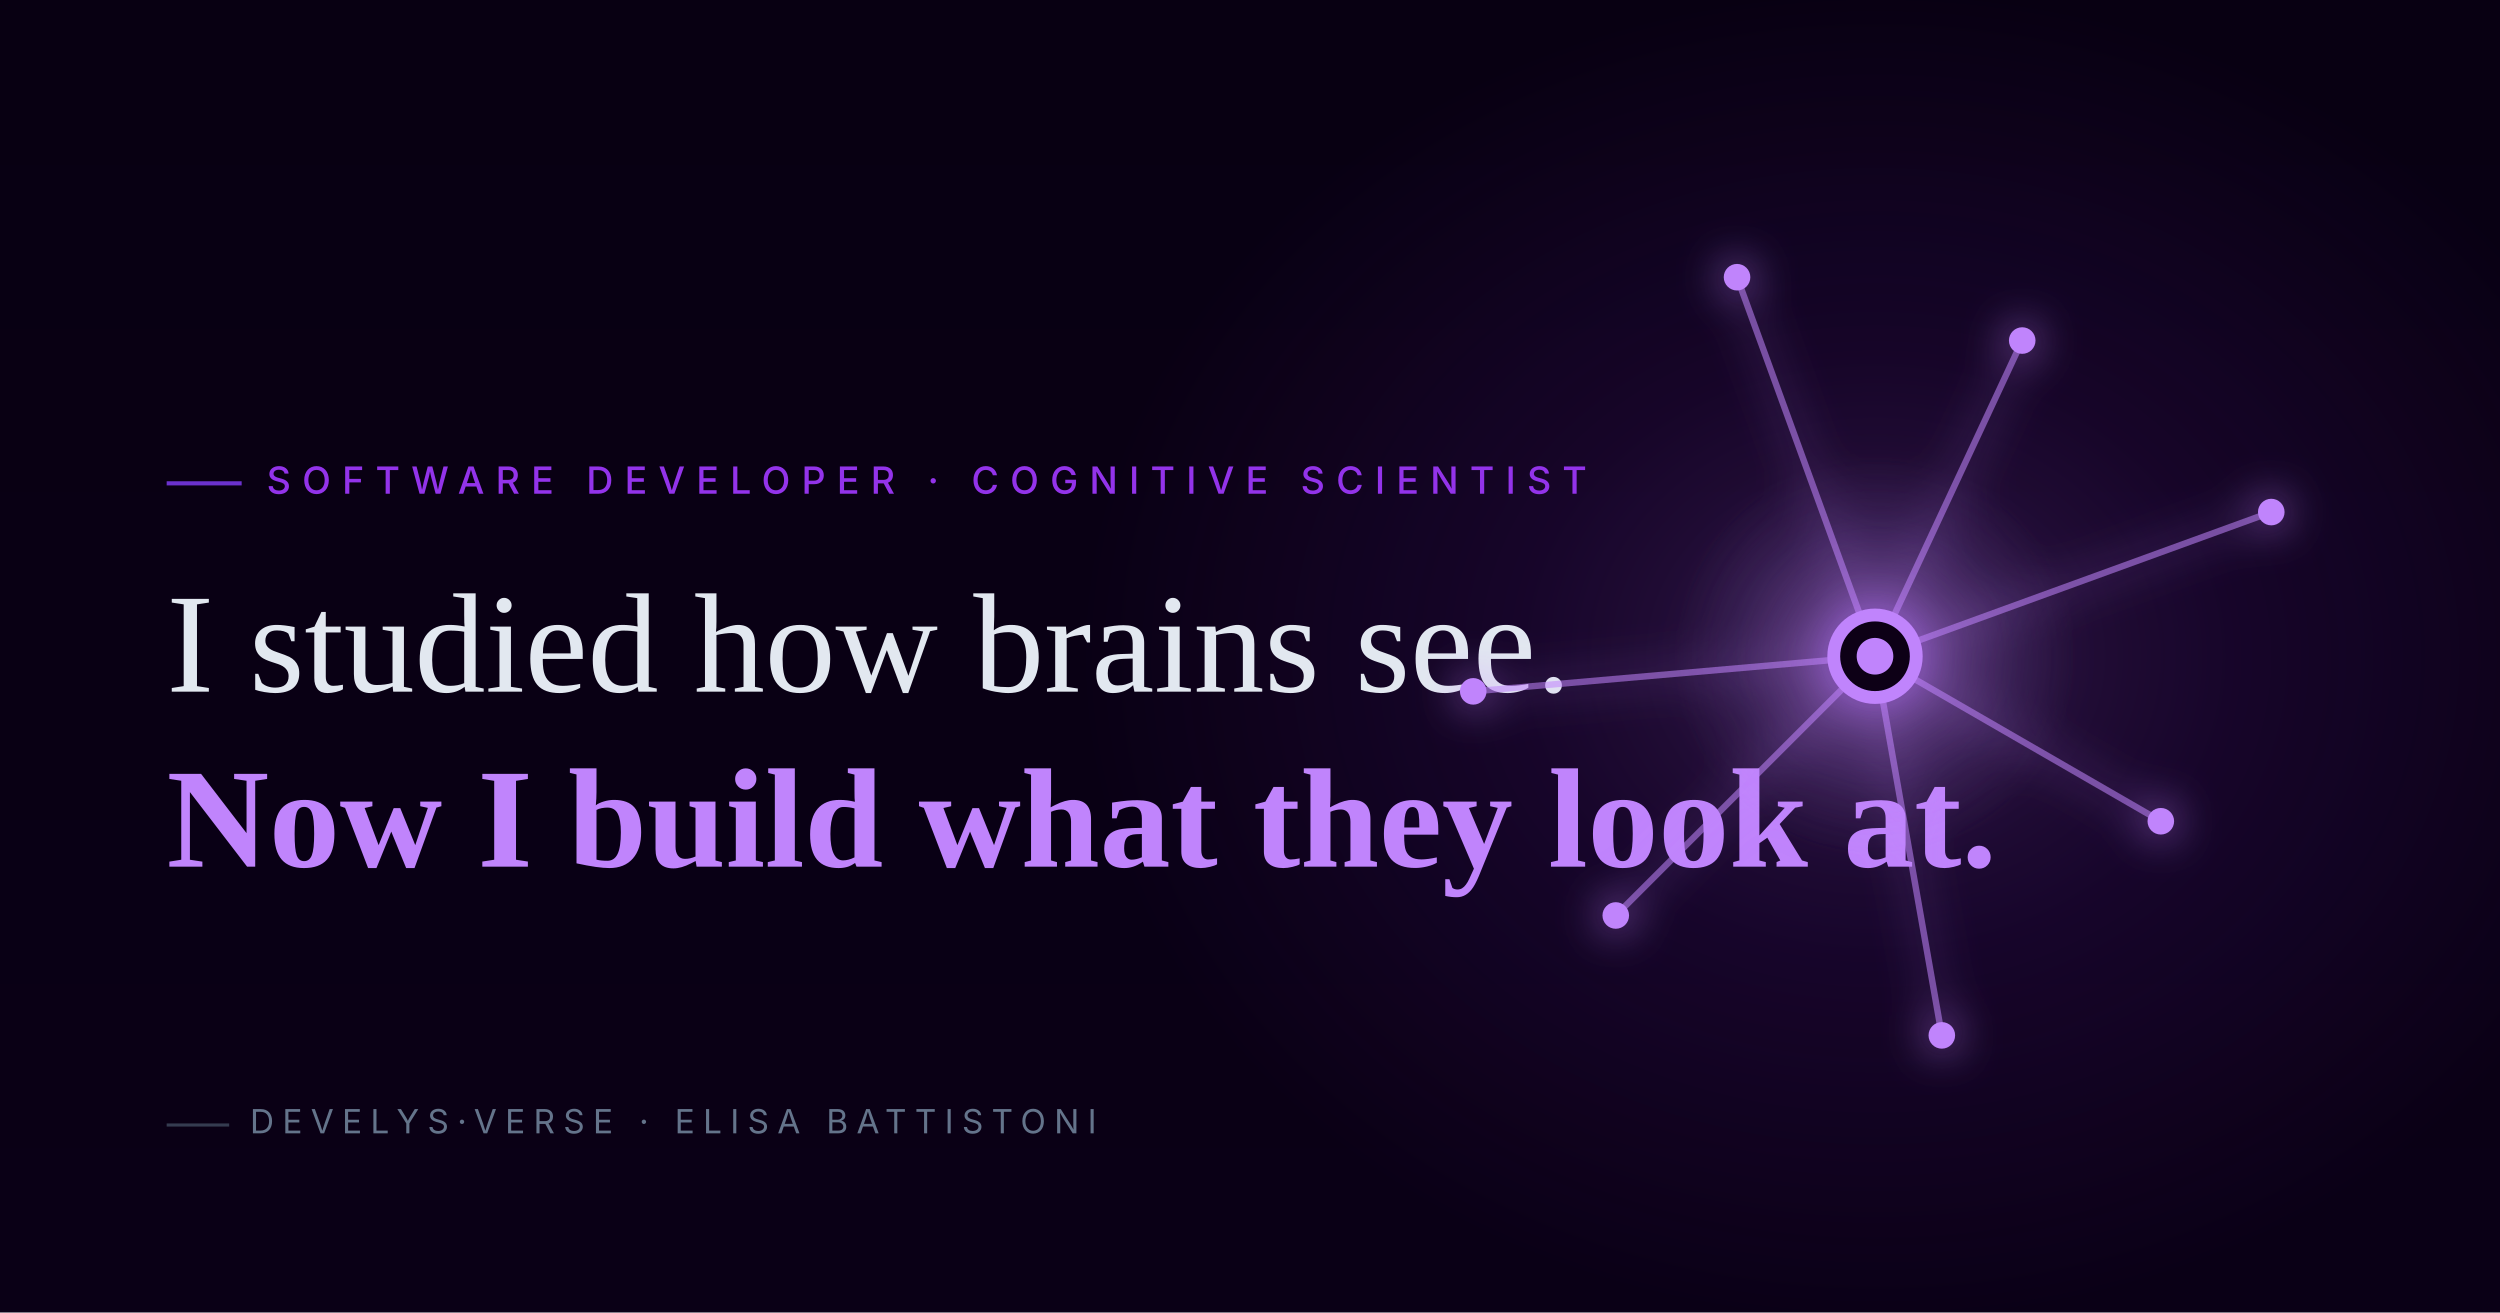
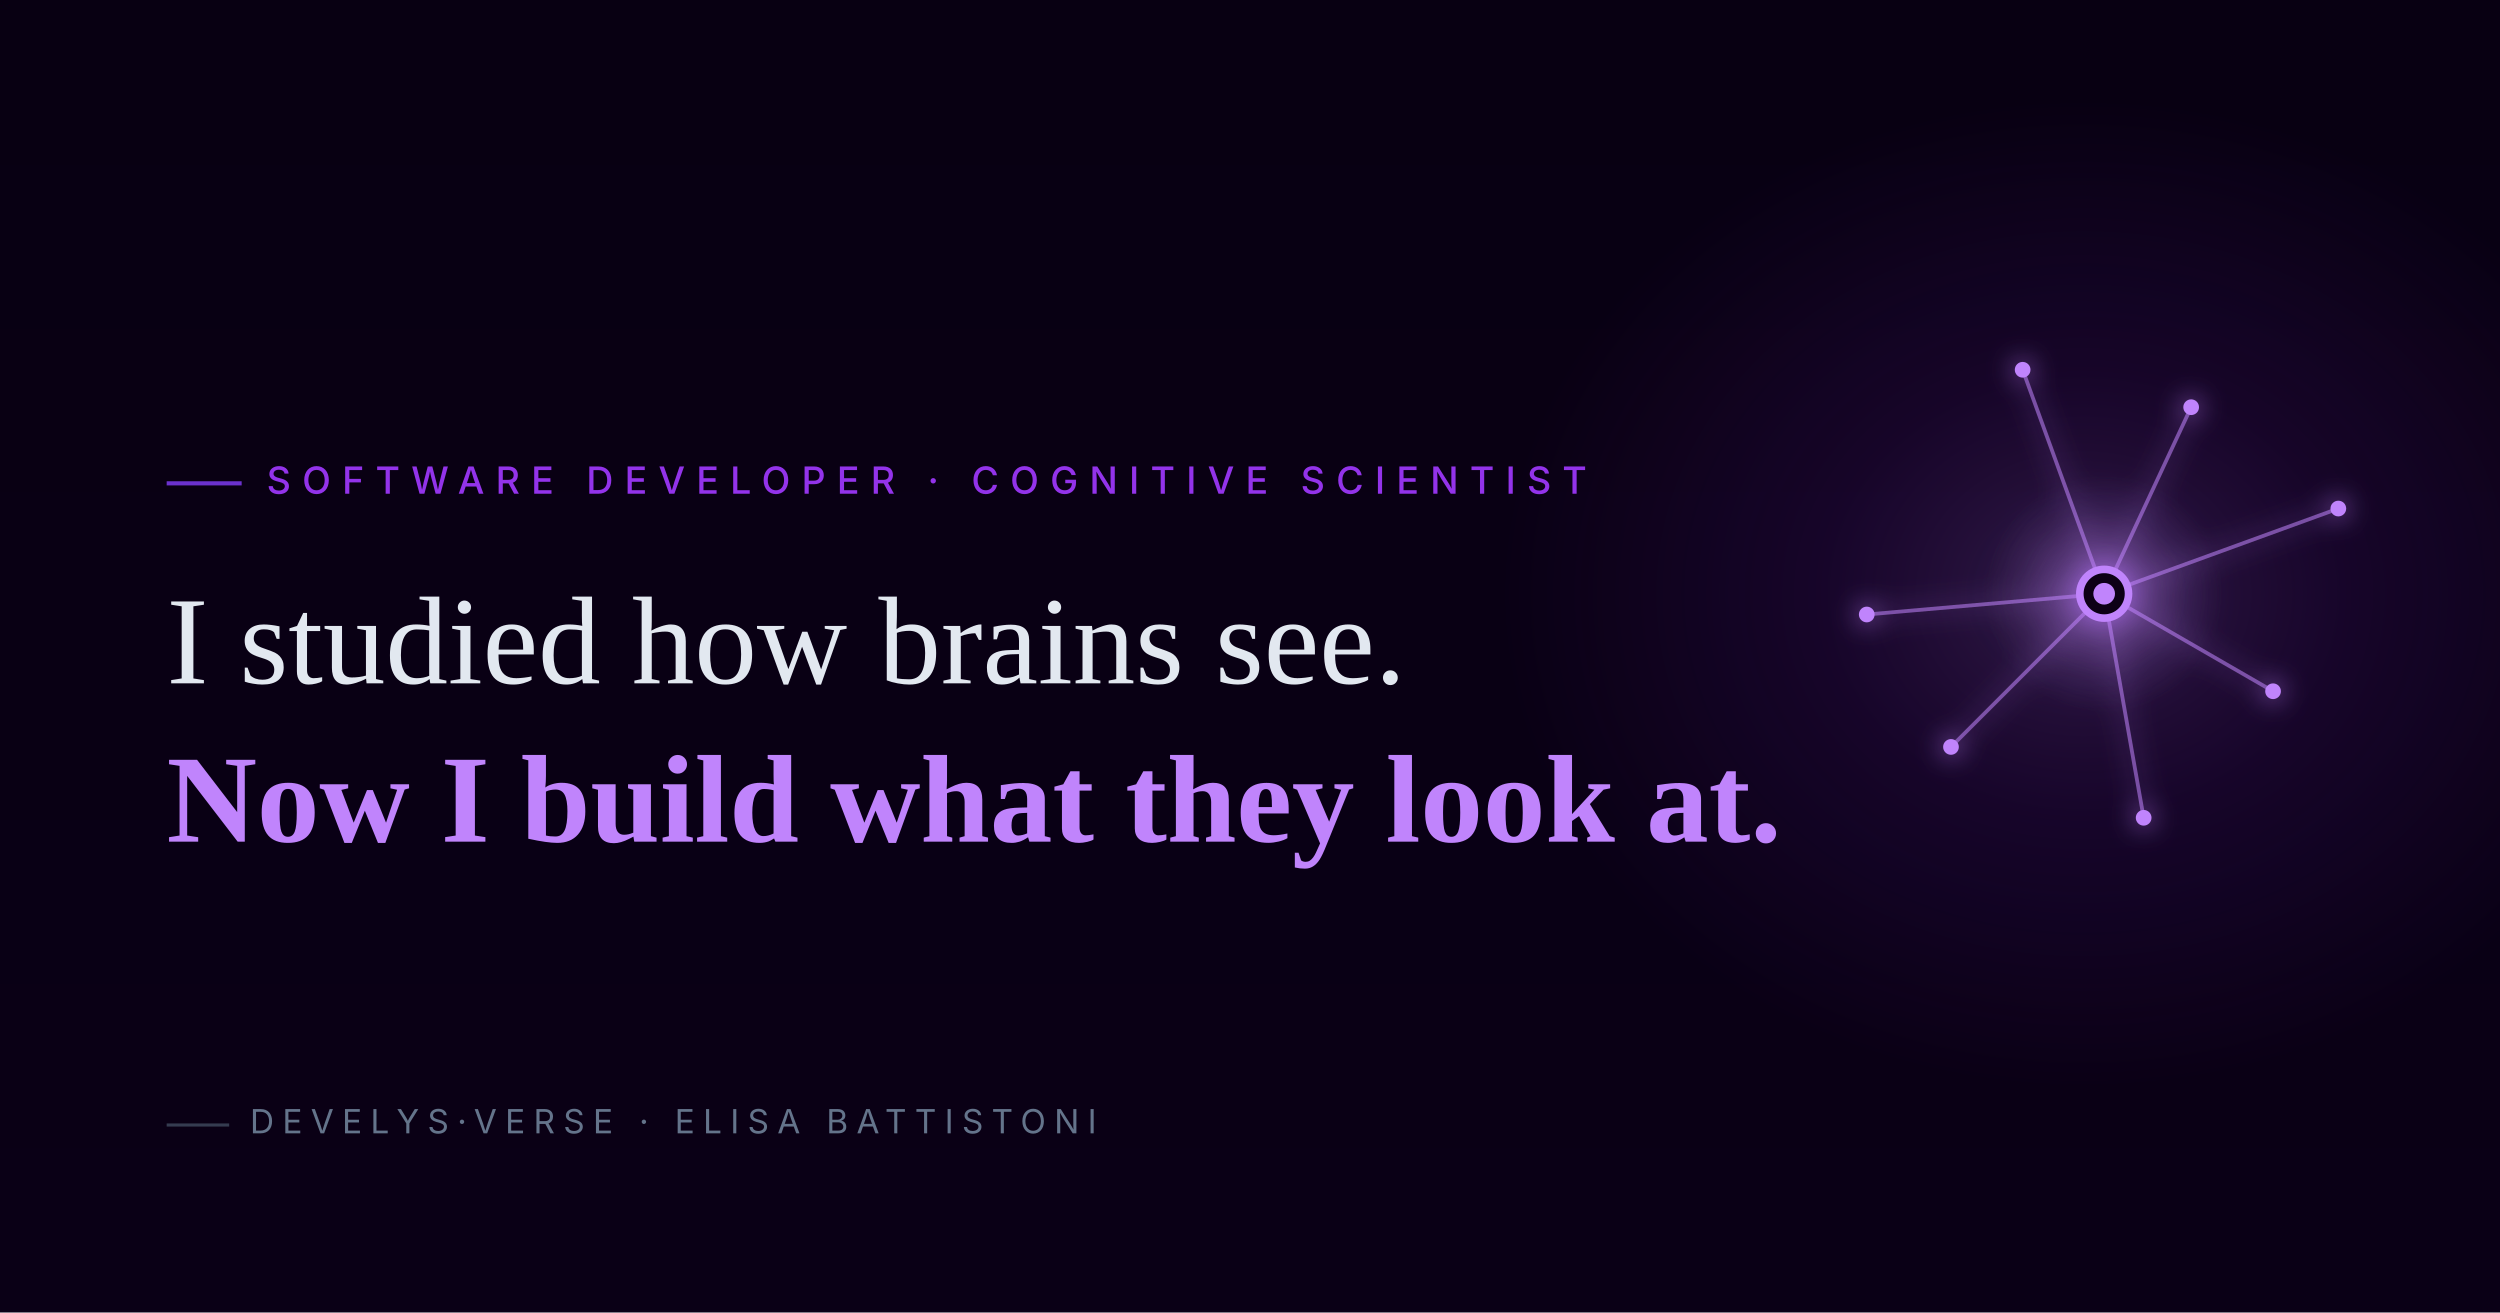
<svg xmlns="http://www.w3.org/2000/svg" width="1200" height="630" viewBox="0 0 1200 630">
  <defs>
    <linearGradient id="bg-grad" x1="0" y1="0" x2="0" y2="1">
      <stop offset="0%" stop-color="#080012" />
      <stop offset="100%" stop-color="#0a0016" />
    </linearGradient>
    <radialGradient id="glow" cx="0.5" cy="0.5" r="0.5">
      <stop offset="0%" stop-color="#c084fc" stop-opacity="0.22" />
      <stop offset="45%" stop-color="#9333ea" stop-opacity="0.10" />
      <stop offset="100%" stop-color="#9333ea" stop-opacity="0" />
    </radialGradient>
    <radialGradient id="orbital-soft">
      <stop offset="0%" stop-color="#9333ea" stop-opacity="0.9" />
      <stop offset="35%" stop-color="#c084fc" stop-opacity="0.55" />
      <stop offset="70%" stop-color="#c084fc" stop-opacity="0.18" />
      <stop offset="100%" stop-color="#c084fc" stop-opacity="0" />
    </radialGradient>
    <filter id="orbital-glow" x="-50%" y="-50%" width="200%" height="200%">
      <feGaussianBlur stdDeviation="2.4" result="b" />
      <feMerge>
        <feMergeNode in="b" />
        <feMergeNode in="SourceGraphic" />
      </feMerge>
    </filter>
  </defs>
  <rect width="1200" height="630" fill="url(#bg-grad)" />
-   <ellipse cx="900" cy="315" rx="380" ry="320" fill="url(#glow)" />
+   <ellipse cx="1000" cy="285" rx="280" ry="240" fill="url(#glow)" />
  <line x1="80" y1="232" x2="116" y2="232" stroke="#7c3aed" stroke-width="2" opacity="0.85" />
  <text x="128" y="237" font-family="Inter, Helvetica, Arial, sans-serif" font-size="18" fill="#9333ea" letter-spacing="5.4" font-weight="500">SOFTWARE DEVELOPER · COGNITIVE SCIENTIST</text>
-   <text x="80" y="332" font-family="'Cormorant Garamond', Cormorant, Garamond, 'Times New Roman', serif" font-size="68" font-weight="300" fill="#e2e8f0">I studied how brains see.</text>
-   <text x="80" y="416" font-family="'Cormorant Garamond', Cormorant, Garamond, 'Times New Roman', serif" font-size="68" font-weight="600" fill="#c084fc">Now I build what they look at.</text>
+   <text x="80" y="328" font-family="'Cormorant Garamond', Cormorant, Garamond, 'Times New Roman', serif" font-size="60" font-weight="300" fill="#e2e8f0">I studied how brains see.</text>
+   <text x="80" y="404" font-family="'Cormorant Garamond', Cormorant, Garamond, 'Times New Roman', serif" font-size="60" font-weight="600" fill="#c084fc">Now I build what they look at.</text>
  <line x1="80" y1="540" x2="110" y2="540" stroke="#475569" stroke-width="1.5" opacity="0.7" />
  <text x="120" y="544" font-family="Inter, Helvetica, Arial, sans-serif" font-size="16" fill="#64748b" letter-spacing="4" font-weight="400">DEVELYS·VERSE · ELISA BATTISTONI</text>
-   <g transform="translate(680 95) scale(4.4)" filter="url(#orbital-glow)">
+   <g transform="translate(880 155) scale(2.6)" filter="url(#orbital-glow)">
    <circle cx="50" cy="50" r="22" fill="url(#orbital-soft)" opacity="0.32" />
    <line x1="50" y1="50" x2="34.95" y2="8.65" stroke="#c084fc" stroke-width="0.7" opacity="0.55" stroke-linecap="round" />
    <circle cx="34.95" cy="8.65" r="1.45" fill="#c084fc" />
    <line x1="50" y1="50" x2="66.06" y2="15.56" stroke="#c084fc" stroke-width="0.7" opacity="0.55" stroke-linecap="round" />
    <circle cx="66.06" cy="15.56" r="1.45" fill="#c084fc" />
    <line x1="50" y1="50" x2="93.23" y2="34.27" stroke="#c084fc" stroke-width="0.7" opacity="0.55" stroke-linecap="round" />
    <circle cx="93.23" cy="34.27" r="1.45" fill="#c084fc" />
    <line x1="50" y1="50" x2="81.18" y2="68.00" stroke="#c084fc" stroke-width="0.7" opacity="0.55" stroke-linecap="round" />
    <circle cx="81.18" cy="68.00" r="1.45" fill="#c084fc" />
    <line x1="50" y1="50" x2="57.29" y2="91.36" stroke="#c084fc" stroke-width="0.7" opacity="0.55" stroke-linecap="round" />
    <circle cx="57.29" cy="91.36" r="1.45" fill="#c084fc" />
    <line x1="50" y1="50" x2="21.72" y2="78.28" stroke="#c084fc" stroke-width="0.7" opacity="0.55" stroke-linecap="round" />
    <circle cx="21.72" cy="78.28" r="1.45" fill="#c084fc" />
    <line x1="50" y1="50" x2="6.17" y2="53.83" stroke="#c084fc" stroke-width="0.7" opacity="0.55" stroke-linecap="round" />
    <circle cx="6.17" cy="53.83" r="1.45" fill="#c084fc" />
    <circle cx="50" cy="50" r="4.5" fill="#0a0016" stroke="#c084fc" stroke-width="1.4" />
    <circle cx="50" cy="50" r="2" fill="#c084fc" />
  </g>
</svg>
